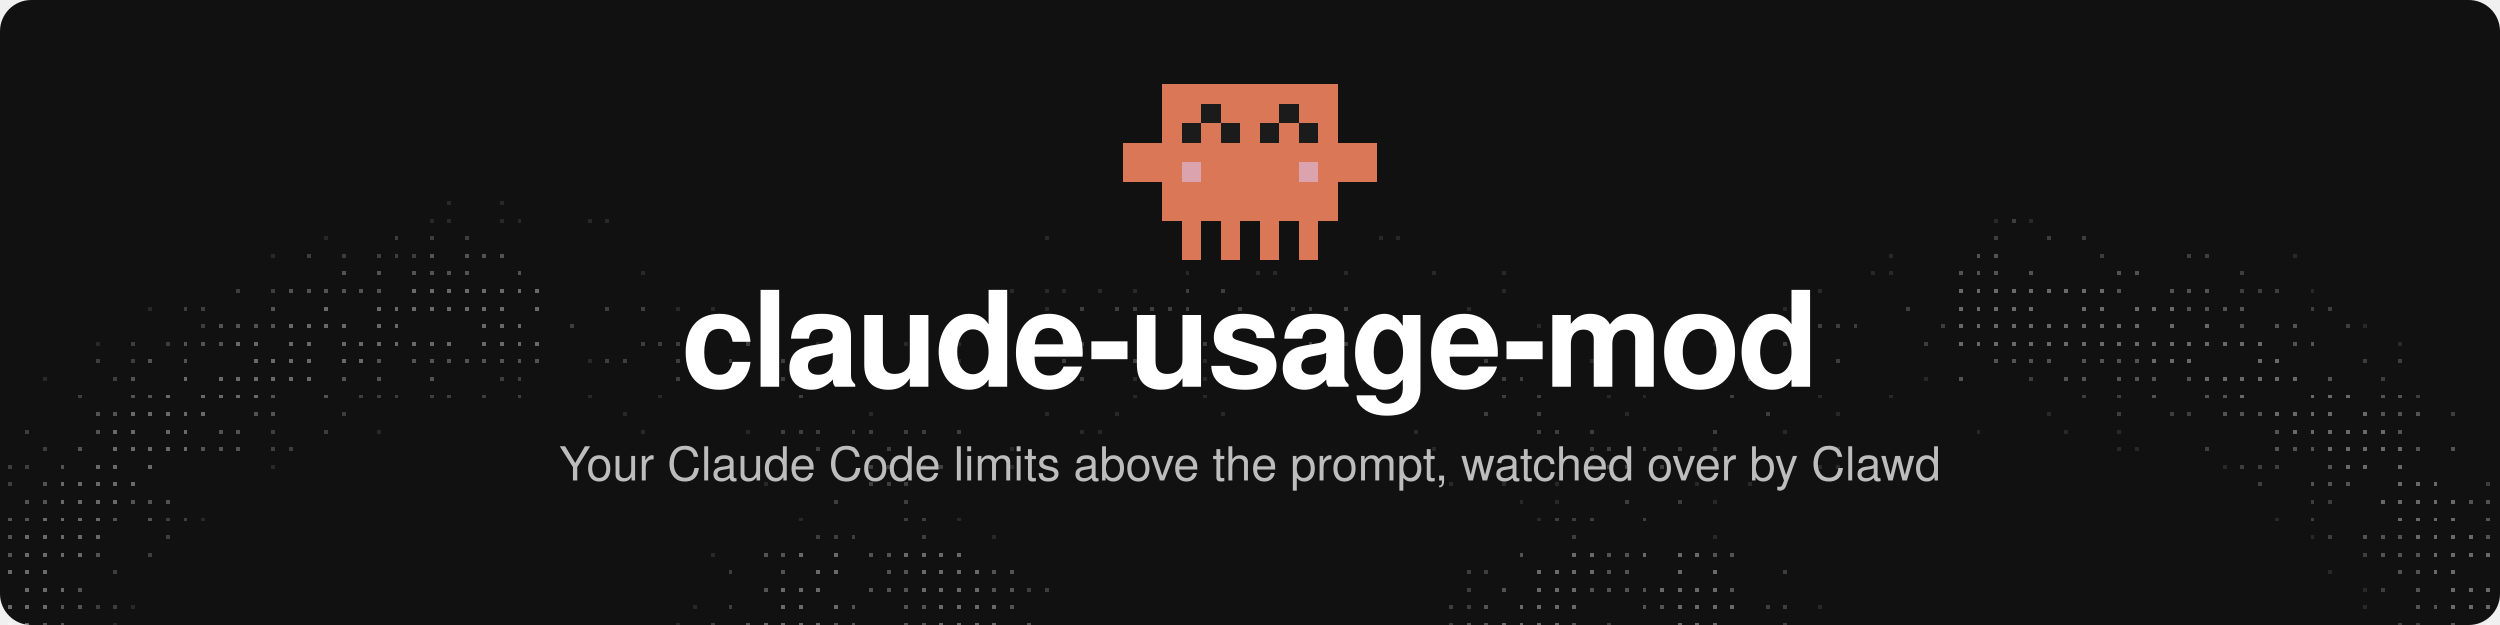
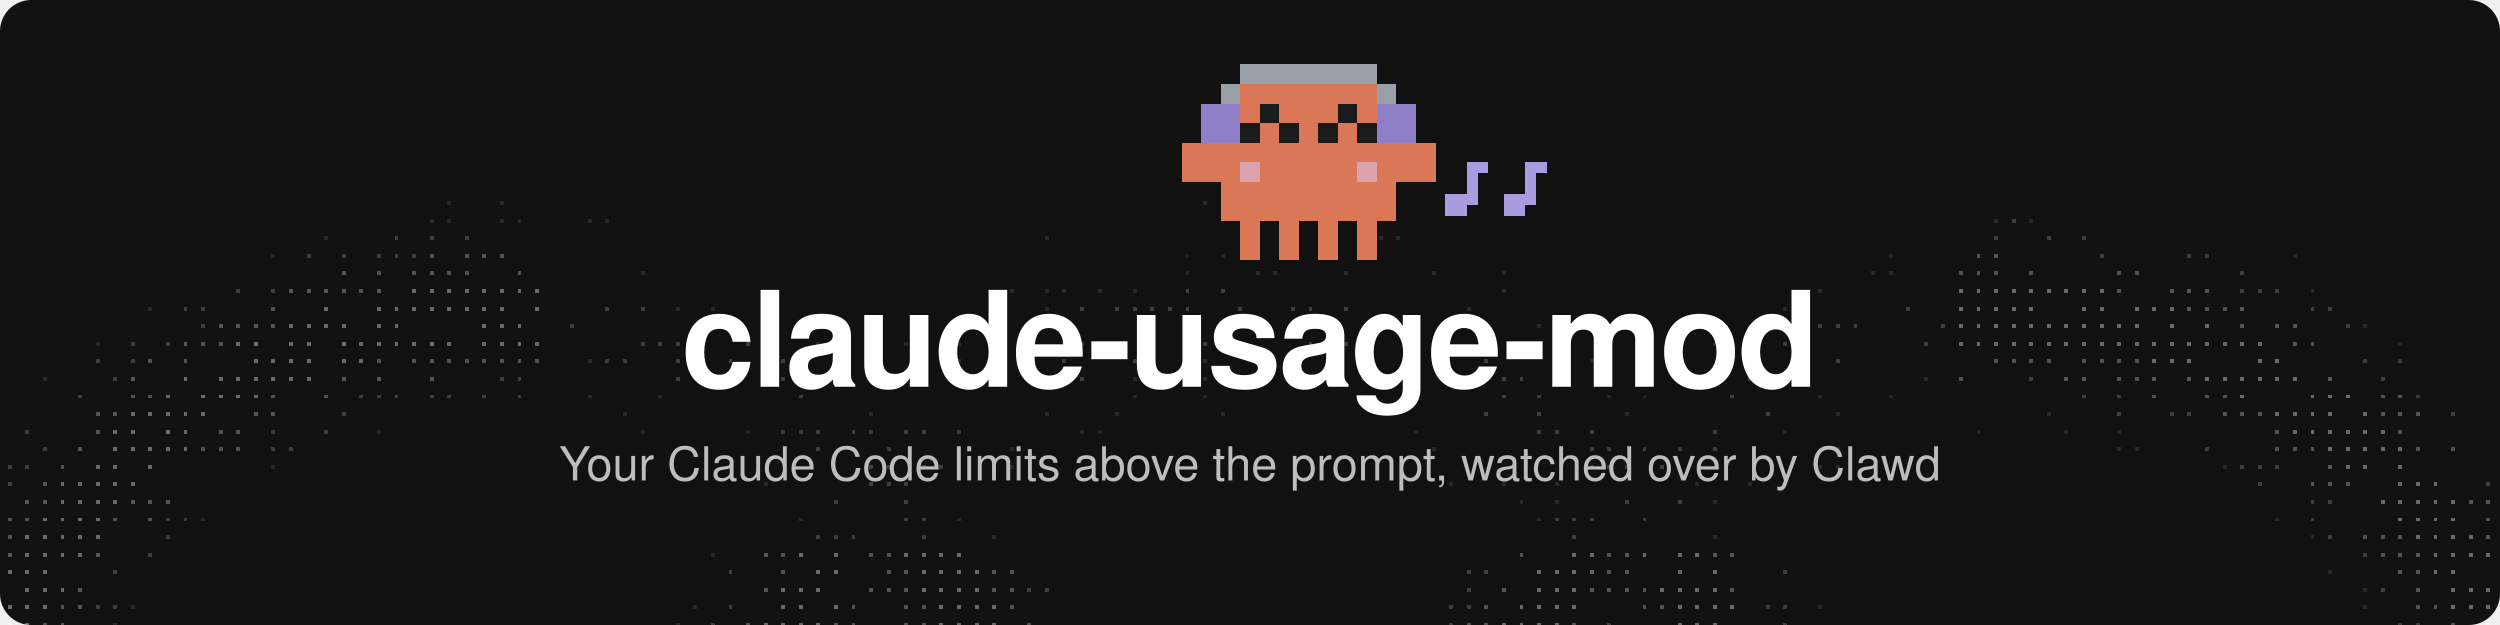
<svg xmlns="http://www.w3.org/2000/svg" width="1280" height="320" viewBox="0 0 1280 320">
  <rect width="1280" height="320" rx="16" fill="#111" />
  <g shape-rendering="crispEdges">
    <path d="M229 103h2v2h-2zM256 103h2v2h-2zM616 103h2v2h-2zM220 112h2v2h-2zM229 112h2v2h-2zM256 112h2v2h-2zM265 112h2v2h-2zM301 112h2v2h-2zM310 112h2v2h-2zM1021 112h2v2h-2zM1039 112h2v2h-2zM166 121h2v2h-2zM535 121h2v2h-2zM706 121h2v2h-2zM715 121h2v2h-2zM139 130h2v2h-2zM607 130h2v2h-2zM625 130h2v2h-2zM967 130h2v2h-2zM1174 130h2v2h-2zM328 139h2v2h-2zM607 139h2v2h-2zM643 139h2v2h-2zM652 139h2v2h-2zM688 139h2v2h-2zM733 139h2v2h-2zM769 139h2v2h-2zM958 139h2v2h-2zM967 139h2v2h-2zM517 148h2v2h-2zM535 148h2v2h-2zM544 148h2v2h-2zM562 148h2v2h-2zM580 148h2v2h-2zM769 148h2v2h-2zM931 148h2v2h-2zM1183 148h2v2h-2zM76 157h2v2h-2zM346 157h2v2h-2zM364 157h2v2h-2zM535 157h2v2h-2zM751 157h2v2h-2zM913 157h2v2h-2zM760 166h2v2h-2zM787 166h2v2h-2zM895 166h2v2h-2zM904 166h2v2h-2zM1210 166h2v2h-2zM49 175h2v2h-2zM418 175h2v2h-2zM463 175h2v2h-2zM481 175h2v2h-2zM490 175h2v2h-2zM508 175h2v2h-2zM877 175h2v2h-2zM1228 175h2v2h-2zM301 184h2v2h-2zM409 184h2v2h-2zM490 184h2v2h-2zM616 184h2v2h-2zM814 184h2v2h-2zM22 193h2v2h-2zM580 193h2v2h-2zM616 193h2v2h-2zM634 193h2v2h-2zM697 193h2v2h-2zM985 193h2v2h-2zM301 202h2v2h-2zM337 202h2v2h-2zM580 202h2v2h-2zM616 202h2v2h-2zM724 202h2v2h-2zM823 202h2v2h-2zM841 202h2v2h-2zM931 202h2v2h-2zM967 202h2v2h-2zM319 211h2v2h-2zM445 211h2v2h-2zM535 211h2v2h-2zM571 211h2v2h-2zM625 211h2v2h-2zM832 211h2v2h-2zM940 211h2v2h-2zM1048 211h2v2h-2zM193 220h2v2h-2zM328 220h2v2h-2zM382 220h2v2h-2zM553 220h2v2h-2zM562 220h2v2h-2zM724 220h2v2h-2zM913 220h2v2h-2zM1012 220h2v2h-2zM1057 220h2v2h-2zM1084 220h2v2h-2zM517 229h2v2h-2zM733 229h2v2h-2zM940 229h2v2h-2zM1084 229h2v2h-2zM1093 229h2v2h-2zM139 238h2v2h-2zM517 238h2v2h-2zM931 238h2v2h-2zM940 238h2v2h-2zM1138 238h2v2h-2zM391 247h2v2h-2zM742 247h2v2h-2zM769 247h2v2h-2zM796 247h2v2h-2zM868 247h2v2h-2zM895 247h2v2h-2zM778 256h2v2h-2zM796 256h2v2h-2zM877 256h2v2h-2zM103 265h2v2h-2zM409 265h2v2h-2zM490 265h2v2h-2zM787 265h2v2h-2zM1165 265h2v2h-2zM508 274h2v2h-2zM877 274h2v2h-2zM1183 274h2v2h-2zM364 283h2v2h-2zM1192 292h2v2h-2zM1210 301h2v2h-2zM67 310h2v2h-2zM355 310h2v2h-2zM931 310h2v2h-2zM1210 310h2v2h-2zM58 319h2v2h-2zM346 319h2v2h-2z" fill="#fff" opacity="0.10" />
    <path d="M1030 112h2v2h-2zM202 121h2v2h-2zM220 121h2v2h-2zM238 121h2v2h-2zM1021 121h2v2h-2zM1048 121h2v2h-2zM1066 121h2v2h-2zM157 130h2v2h-2zM175 130h2v2h-2zM193 130h2v2h-2zM202 130h2v2h-2zM211 130h2v2h-2zM1075 130h2v2h-2zM1120 130h2v2h-2zM1129 130h2v2h-2zM1147 139h2v2h-2zM121 148h2v2h-2zM139 148h2v2h-2zM607 148h2v2h-2zM625 148h2v2h-2zM1147 148h2v2h-2zM1156 148h2v2h-2zM1165 148h2v2h-2zM94 157h2v2h-2zM103 157h2v2h-2zM310 157h2v2h-2zM328 157h2v2h-2zM553 157h2v2h-2zM571 157h2v2h-2zM580 157h2v2h-2zM589 157h2v2h-2zM598 157h2v2h-2zM607 157h2v2h-2zM634 157h2v2h-2zM661 157h2v2h-2zM670 157h2v2h-2zM688 157h2v2h-2zM976 157h2v2h-2zM1183 157h2v2h-2zM1192 157h2v2h-2zM103 166h2v2h-2zM292 166h2v2h-2zM634 166h2v2h-2zM922 166h2v2h-2zM931 166h2v2h-2zM940 166h2v2h-2zM949 166h2v2h-2zM994 166h2v2h-2zM1201 166h2v2h-2zM67 175h2v2h-2zM85 175h2v2h-2zM328 175h2v2h-2zM337 175h2v2h-2zM346 175h2v2h-2zM382 175h2v2h-2zM526 175h2v2h-2zM544 175h2v2h-2zM553 175h2v2h-2zM571 175h2v2h-2zM616 175h2v2h-2zM634 175h2v2h-2zM670 175h2v2h-2zM688 175h2v2h-2zM913 175h2v2h-2zM985 175h2v2h-2zM49 184h2v2h-2zM67 184h2v2h-2zM310 184h2v2h-2zM319 184h2v2h-2zM346 184h2v2h-2zM355 184h2v2h-2zM373 184h2v2h-2zM400 184h2v2h-2zM544 184h2v2h-2zM580 184h2v2h-2zM760 184h2v2h-2zM922 184h2v2h-2zM940 184h2v2h-2zM1210 184h2v2h-2zM1228 184h2v2h-2zM58 193h2v2h-2zM256 193h2v2h-2zM265 193h2v2h-2zM346 193h2v2h-2zM400 193h2v2h-2zM526 193h2v2h-2zM544 193h2v2h-2zM553 193h2v2h-2zM769 193h2v2h-2zM778 193h2v2h-2zM895 193h2v2h-2zM1039 193h2v2h-2zM1219 193h2v2h-2zM40 202h2v2h-2zM184 202h2v2h-2zM193 202h2v2h-2zM202 202h2v2h-2zM220 202h2v2h-2zM229 202h2v2h-2zM247 202h2v2h-2zM265 202h2v2h-2zM409 202h2v2h-2zM769 202h2v2h-2zM787 202h2v2h-2zM886 202h2v2h-2zM1066 202h2v2h-2zM1084 202h2v2h-2zM1237 202h2v2h-2zM175 211h2v2h-2zM760 211h2v2h-2zM787 211h2v2h-2zM904 211h2v2h-2zM1084 211h2v2h-2zM1111 211h2v2h-2zM1120 211h2v2h-2zM1255 211h2v2h-2zM13 220h2v2h-2zM139 220h2v2h-2zM166 220h2v2h-2zM400 220h2v2h-2zM409 220h2v2h-2zM418 220h2v2h-2zM436 220h2v2h-2zM445 220h2v2h-2zM463 220h2v2h-2zM472 220h2v2h-2zM490 220h2v2h-2zM787 220h2v2h-2zM796 220h2v2h-2zM814 220h2v2h-2zM877 220h2v2h-2zM22 229h2v2h-2zM139 229h2v2h-2zM148 229h2v2h-2zM418 229h2v2h-2zM436 229h2v2h-2zM454 229h2v2h-2zM814 229h2v2h-2zM823 229h2v2h-2zM841 229h2v2h-2zM859 229h2v2h-2zM877 229h2v2h-2zM1129 229h2v2h-2zM4 238h2v2h-2zM13 238h2v2h-2zM445 238h2v2h-2zM454 238h2v2h-2zM472 238h2v2h-2zM481 238h2v2h-2zM814 238h2v2h-2zM823 238h2v2h-2zM832 238h2v2h-2zM850 238h2v2h-2zM1147 238h2v2h-2zM1156 238h2v2h-2zM1165 238h2v2h-2zM4 247h2v2h-2zM445 247h2v2h-2zM454 247h2v2h-2zM463 247h2v2h-2zM1156 247h2v2h-2zM1273 247h2v2h-2zM427 256h2v2h-2zM463 256h2v2h-2zM832 256h2v2h-2zM859 256h2v2h-2zM1183 256h2v2h-2zM1192 256h2v2h-2zM85 265h2v2h-2zM94 265h2v2h-2zM463 265h2v2h-2zM472 265h2v2h-2zM796 265h2v2h-2zM805 265h2v2h-2zM814 265h2v2h-2zM841 265h2v2h-2zM1183 265h2v2h-2zM85 274h2v2h-2zM418 274h2v2h-2zM427 274h2v2h-2zM436 274h2v2h-2zM472 274h2v2h-2zM805 274h2v2h-2zM1192 274h2v2h-2zM76 283h2v2h-2zM1210 283h2v2h-2zM58 292h2v2h-2zM373 292h2v2h-2zM751 292h2v2h-2zM760 292h2v2h-2zM913 292h2v2h-2zM526 301h2v2h-2zM535 301h2v2h-2zM751 301h2v2h-2zM1219 301h2v2h-2zM49 310h2v2h-2zM58 310h2v2h-2zM373 310h2v2h-2zM742 310h2v2h-2zM751 310h2v2h-2zM904 310h2v2h-2zM913 310h2v2h-2zM364 319h2v2h-2zM742 319h2v2h-2zM823 319h2v2h-2zM913 319h2v2h-2zM1228 319h2v2h-2zM1237 319h2v2h-2z" fill="#fff" opacity="0.19" />
    <path d="M220 130h2v2h-2zM238 130h2v2h-2zM247 130h2v2h-2zM256 130h2v2h-2zM1012 130h2v2h-2zM1021 130h2v2h-2zM175 139h2v2h-2zM193 139h2v2h-2zM211 139h2v2h-2zM220 139h2v2h-2zM229 139h2v2h-2zM238 139h2v2h-2zM265 139h2v2h-2zM1003 139h2v2h-2zM1012 139h2v2h-2zM1021 139h2v2h-2zM1039 139h2v2h-2zM1084 139h2v2h-2zM1093 139h2v2h-2zM148 148h2v2h-2zM157 148h2v2h-2zM166 148h2v2h-2zM175 148h2v2h-2zM184 148h2v2h-2zM193 148h2v2h-2zM1084 148h2v2h-2zM1111 148h2v2h-2zM1120 148h2v2h-2zM1129 148h2v2h-2zM139 157h2v2h-2zM1120 157h2v2h-2zM1129 157h2v2h-2zM1138 157h2v2h-2zM1147 157h2v2h-2zM112 166h2v2h-2zM121 166h2v2h-2zM130 166h2v2h-2zM139 166h2v2h-2zM1147 166h2v2h-2zM1165 166h2v2h-2zM1174 166h2v2h-2zM94 175h2v2h-2zM103 175h2v2h-2zM112 175h2v2h-2zM1174 175h2v2h-2zM1183 175h2v2h-2zM76 184h2v2h-2zM94 184h2v2h-2zM193 184h2v2h-2zM211 184h2v2h-2zM220 184h2v2h-2zM229 184h2v2h-2zM238 184h2v2h-2zM247 184h2v2h-2zM256 184h2v2h-2zM265 184h2v2h-2zM274 184h2v2h-2zM1021 184h2v2h-2zM1030 184h2v2h-2zM1039 184h2v2h-2zM1048 184h2v2h-2zM1066 184h2v2h-2zM1075 184h2v2h-2zM1084 184h2v2h-2zM1093 184h2v2h-2zM67 193h2v2h-2zM175 193h2v2h-2zM193 193h2v2h-2zM220 193h2v2h-2zM1003 193h2v2h-2zM1057 193h2v2h-2zM1066 193h2v2h-2zM1084 193h2v2h-2zM1093 193h2v2h-2zM1102 193h2v2h-2zM1120 193h2v2h-2zM1192 193h2v2h-2zM67 202h2v2h-2zM76 202h2v2h-2zM139 202h2v2h-2zM166 202h2v2h-2zM1102 202h2v2h-2zM1129 202h2v2h-2zM1138 202h2v2h-2zM1219 202h2v2h-2zM1228 202h2v2h-2zM49 211h2v2h-2zM58 211h2v2h-2zM130 211h2v2h-2zM139 211h2v2h-2zM1138 211h2v2h-2zM1147 211h2v2h-2zM1156 211h2v2h-2zM1219 211h2v2h-2zM1228 211h2v2h-2zM1237 211h2v2h-2zM49 220h2v2h-2zM112 220h2v2h-2zM121 220h2v2h-2zM1165 220h2v2h-2zM1228 220h2v2h-2zM40 229h2v2h-2zM103 229h2v2h-2zM112 229h2v2h-2zM121 229h2v2h-2zM1165 229h2v2h-2zM1174 229h2v2h-2zM1183 229h2v2h-2zM1237 229h2v2h-2zM1255 229h2v2h-2zM31 238h2v2h-2zM1192 238h2v2h-2zM22 247h2v2h-2zM1183 247h2v2h-2zM1192 247h2v2h-2zM1201 247h2v2h-2zM13 256h2v2h-2zM22 256h2v2h-2zM67 256h2v2h-2zM76 256h2v2h-2zM85 256h2v2h-2zM1264 256h2v2h-2zM1273 256h2v2h-2zM4 265h2v2h-2zM13 265h2v2h-2zM58 265h2v2h-2zM76 265h2v2h-2zM1273 265h2v2h-2zM4 274h2v2h-2zM1210 274h2v2h-2zM1219 274h2v2h-2zM1228 274h2v2h-2zM1273 274h2v2h-2zM4 283h2v2h-2zM49 283h2v2h-2zM391 283h2v2h-2zM400 283h2v2h-2zM445 283h2v2h-2zM454 283h2v2h-2zM778 283h2v2h-2zM823 283h2v2h-2zM832 283h2v2h-2zM877 283h2v2h-2zM886 283h2v2h-2zM1219 283h2v2h-2zM1228 283h2v2h-2zM1237 283h2v2h-2zM400 292h2v2h-2zM454 292h2v2h-2zM463 292h2v2h-2zM508 292h2v2h-2zM517 292h2v2h-2zM823 292h2v2h-2zM832 292h2v2h-2zM1228 292h2v2h-2zM1237 292h2v2h-2zM40 301h2v2h-2zM391 301h2v2h-2zM445 301h2v2h-2zM454 301h2v2h-2zM463 301h2v2h-2zM508 301h2v2h-2zM517 301h2v2h-2zM769 301h2v2h-2zM814 301h2v2h-2zM823 301h2v2h-2zM832 301h2v2h-2zM841 301h2v2h-2zM886 301h2v2h-2zM1237 301h2v2h-2zM31 310h2v2h-2zM40 310h2v2h-2zM436 310h2v2h-2zM463 310h2v2h-2zM472 310h2v2h-2zM517 310h2v2h-2zM760 310h2v2h-2zM841 310h2v2h-2zM850 310h2v2h-2zM1237 310h2v2h-2zM1246 310h2v2h-2zM22 319h2v2h-2zM31 319h2v2h-2zM382 319h2v2h-2zM427 319h2v2h-2zM436 319h2v2h-2zM463 319h2v2h-2zM472 319h2v2h-2zM526 319h2v2h-2zM751 319h2v2h-2zM760 319h2v2h-2zM805 319h2v2h-2zM1255 319h2v2h-2z" fill="#fff" opacity="0.28" />
    <path d="M211 148h2v2h-2zM220 148h2v2h-2zM229 148h2v2h-2zM238 148h2v2h-2zM247 148h2v2h-2zM256 148h2v2h-2zM265 148h2v2h-2zM274 148h2v2h-2zM1003 148h2v2h-2zM1012 148h2v2h-2zM1021 148h2v2h-2zM1030 148h2v2h-2zM1039 148h2v2h-2zM1048 148h2v2h-2zM1057 148h2v2h-2zM1066 148h2v2h-2zM1075 148h2v2h-2zM166 157h2v2h-2zM193 157h2v2h-2zM202 157h2v2h-2zM211 157h2v2h-2zM220 157h2v2h-2zM229 157h2v2h-2zM238 157h2v2h-2zM247 157h2v2h-2zM256 157h2v2h-2zM274 157h2v2h-2zM1003 157h2v2h-2zM1012 157h2v2h-2zM1021 157h2v2h-2zM1030 157h2v2h-2zM1039 157h2v2h-2zM1066 157h2v2h-2zM1075 157h2v2h-2zM1093 157h2v2h-2zM1102 157h2v2h-2zM1111 157h2v2h-2zM148 166h2v2h-2zM157 166h2v2h-2zM166 166h2v2h-2zM175 166h2v2h-2zM193 166h2v2h-2zM202 166h2v2h-2zM247 166h2v2h-2zM256 166h2v2h-2zM265 166h2v2h-2zM1003 166h2v2h-2zM1012 166h2v2h-2zM1021 166h2v2h-2zM1030 166h2v2h-2zM1039 166h2v2h-2zM1048 166h2v2h-2zM1057 166h2v2h-2zM1066 166h2v2h-2zM1075 166h2v2h-2zM1084 166h2v2h-2zM1093 166h2v2h-2zM1111 166h2v2h-2zM1129 166h2v2h-2zM121 175h2v2h-2zM130 175h2v2h-2zM148 175h2v2h-2zM157 175h2v2h-2zM175 175h2v2h-2zM184 175h2v2h-2zM193 175h2v2h-2zM202 175h2v2h-2zM211 175h2v2h-2zM220 175h2v2h-2zM229 175h2v2h-2zM247 175h2v2h-2zM256 175h2v2h-2zM265 175h2v2h-2zM274 175h2v2h-2zM1003 175h2v2h-2zM1012 175h2v2h-2zM1021 175h2v2h-2zM1030 175h2v2h-2zM1039 175h2v2h-2zM1048 175h2v2h-2zM1057 175h2v2h-2zM1066 175h2v2h-2zM1075 175h2v2h-2zM1084 175h2v2h-2zM1093 175h2v2h-2zM1102 175h2v2h-2zM1111 175h2v2h-2zM1120 175h2v2h-2zM1129 175h2v2h-2zM1138 175h2v2h-2zM1147 175h2v2h-2zM1156 175h2v2h-2zM130 184h2v2h-2zM139 184h2v2h-2zM148 184h2v2h-2zM157 184h2v2h-2zM175 184h2v2h-2zM184 184h2v2h-2zM1102 184h2v2h-2zM1111 184h2v2h-2zM1120 184h2v2h-2zM1156 184h2v2h-2zM1165 184h2v2h-2zM94 193h2v2h-2zM112 193h2v2h-2zM121 193h2v2h-2zM130 193h2v2h-2zM139 193h2v2h-2zM148 193h2v2h-2zM157 193h2v2h-2zM1129 193h2v2h-2zM1138 193h2v2h-2zM1147 193h2v2h-2zM1156 193h2v2h-2zM1165 193h2v2h-2zM1174 193h2v2h-2zM85 202h2v2h-2zM103 202h2v2h-2zM112 202h2v2h-2zM121 202h2v2h-2zM130 202h2v2h-2zM1147 202h2v2h-2zM1183 202h2v2h-2zM1192 202h2v2h-2zM1201 202h2v2h-2zM67 211h2v2h-2zM76 211h2v2h-2zM85 211h2v2h-2zM94 211h2v2h-2zM103 211h2v2h-2zM1165 211h2v2h-2zM1174 211h2v2h-2zM1183 211h2v2h-2zM1192 211h2v2h-2zM1210 211h2v2h-2zM58 220h2v2h-2zM67 220h2v2h-2zM85 220h2v2h-2zM94 220h2v2h-2zM1174 220h2v2h-2zM1183 220h2v2h-2zM1192 220h2v2h-2zM1201 220h2v2h-2zM1210 220h2v2h-2zM1219 220h2v2h-2zM58 229h2v2h-2zM67 229h2v2h-2zM76 229h2v2h-2zM85 229h2v2h-2zM94 229h2v2h-2zM1192 229h2v2h-2zM1201 229h2v2h-2zM1210 229h2v2h-2zM1219 229h2v2h-2zM1228 229h2v2h-2zM49 238h2v2h-2zM58 238h2v2h-2zM76 238h2v2h-2zM1201 238h2v2h-2zM1210 238h2v2h-2zM1228 238h2v2h-2zM31 247h2v2h-2zM40 247h2v2h-2zM49 247h2v2h-2zM58 247h2v2h-2zM67 247h2v2h-2zM1228 247h2v2h-2zM1237 247h2v2h-2zM1246 247h2v2h-2zM31 256h2v2h-2zM40 256h2v2h-2zM49 256h2v2h-2zM58 256h2v2h-2zM1219 256h2v2h-2zM1228 256h2v2h-2zM1237 256h2v2h-2zM1246 256h2v2h-2zM1255 256h2v2h-2zM22 265h2v2h-2zM31 265h2v2h-2zM40 265h2v2h-2zM49 265h2v2h-2zM1228 265h2v2h-2zM1237 265h2v2h-2zM1246 265h2v2h-2zM1255 265h2v2h-2zM13 274h2v2h-2zM22 274h2v2h-2zM31 274h2v2h-2zM40 274h2v2h-2zM49 274h2v2h-2zM1237 274h2v2h-2zM1246 274h2v2h-2zM1255 274h2v2h-2zM1264 274h2v2h-2zM13 283h2v2h-2zM22 283h2v2h-2zM31 283h2v2h-2zM40 283h2v2h-2zM409 283h2v2h-2zM427 283h2v2h-2zM463 283h2v2h-2zM472 283h2v2h-2zM481 283h2v2h-2zM490 283h2v2h-2zM805 283h2v2h-2zM814 283h2v2h-2zM841 283h2v2h-2zM859 283h2v2h-2zM868 283h2v2h-2zM1246 283h2v2h-2zM1255 283h2v2h-2zM1264 283h2v2h-2zM1273 283h2v2h-2zM4 292h2v2h-2zM13 292h2v2h-2zM22 292h2v2h-2zM418 292h2v2h-2zM427 292h2v2h-2zM472 292h2v2h-2zM481 292h2v2h-2zM490 292h2v2h-2zM499 292h2v2h-2zM787 292h2v2h-2zM796 292h2v2h-2zM805 292h2v2h-2zM814 292h2v2h-2zM859 292h2v2h-2zM877 292h2v2h-2zM1246 292h2v2h-2zM1255 292h2v2h-2zM13 301h2v2h-2zM22 301h2v2h-2zM31 301h2v2h-2zM400 301h2v2h-2zM409 301h2v2h-2zM418 301h2v2h-2zM472 301h2v2h-2zM481 301h2v2h-2zM490 301h2v2h-2zM499 301h2v2h-2zM787 301h2v2h-2zM796 301h2v2h-2zM805 301h2v2h-2zM850 301h2v2h-2zM859 301h2v2h-2zM868 301h2v2h-2zM877 301h2v2h-2zM1255 301h2v2h-2zM1264 301h2v2h-2zM1273 301h2v2h-2zM4 310h2v2h-2zM13 310h2v2h-2zM22 310h2v2h-2zM400 310h2v2h-2zM409 310h2v2h-2zM427 310h2v2h-2zM481 310h2v2h-2zM490 310h2v2h-2zM499 310h2v2h-2zM508 310h2v2h-2zM778 310h2v2h-2zM787 310h2v2h-2zM796 310h2v2h-2zM805 310h2v2h-2zM859 310h2v2h-2zM868 310h2v2h-2zM877 310h2v2h-2zM886 310h2v2h-2zM1255 310h2v2h-2zM1264 310h2v2h-2zM1273 310h2v2h-2zM4 319h2v2h-2zM13 319h2v2h-2zM391 319h2v2h-2zM400 319h2v2h-2zM409 319h2v2h-2zM418 319h2v2h-2zM481 319h2v2h-2zM490 319h2v2h-2zM499 319h2v2h-2zM508 319h2v2h-2zM769 319h2v2h-2zM778 319h2v2h-2zM787 319h2v2h-2zM796 319h2v2h-2zM859 319h2v2h-2zM868 319h2v2h-2zM877 319h2v2h-2zM1273 319h2v2h-2z" fill="#fff" opacity="0.37" />
  </g>
  <g transform="translate(565 18) scale(5)" shape-rendering="crispEdges">
-     <g transform="translate(2 5)">
+     <g transform="translate(8 5)">
+       <path d="M6 14h2v2h-2zM10 14h2v2h-2zM14 14h2v2h-2zM18 14h2v2h-2zM6 16h2v2h-2zM10 16h2v2h-2zM14 16h2v2h-2z" fill="#D97757" />
      <g>
-         <animateTransform attributeName="transform" type="translate" values="0 0;0 -2;0 0" keyTimes="0;0.9;0.95" dur="5s" calcMode="discrete" repeatCount="indefinite" />
-         <path d="M4 0h2v2h-2zM6 0h2v2h-2zM8 0h2v2h-2zM10 0h2v2h-2zM12 0h2v2h-2zM14 0h2v2h-2zM16 0h2v2h-2zM18 0h2v2h-2zM20 0h2v2h-2zM4 2h2v2h-2zM6 2h2v2h-2zM8 2h2v2h-2zM10 2h2v2h-2zM12 2h2v2h-2zM14 2h2v2h-2zM16 2h2v2h-2zM18 2h2v2h-2zM20 2h2v2h-2zM4 4h2v2h-2zM6 4h2v2h-2zM8 4h2v2h-2zM10 4h2v2h-2zM12 4h2v2h-2zM14 4h2v2h-2zM16 4h2v2h-2zM18 4h2v2h-2zM20 4h2v2h-2zM4 6h2v2h-2zM6 6h2v2h-2zM8 6h2v2h-2zM10 6h2v2h-2zM12 6h2v2h-2zM14 6h2v2h-2zM16 6h2v2h-2zM18 6h2v2h-2zM20 6h2v2h-2zM4 8h2v2h-2zM6 8h2v2h-2zM8 8h2v2h-2zM10 8h2v2h-2zM12 8h2v2h-2zM14 8h2v2h-2zM16 8h2v2h-2zM18 8h2v2h-2zM20 8h2v2h-2zM4 10h2v2h-2zM6 10h2v2h-2zM8 10h2v2h-2zM10 10h2v2h-2zM12 10h2v2h-2zM14 10h2v2h-2zM16 10h2v2h-2zM18 10h2v2h-2zM20 10h2v2h-2zM4 12h2v2h-2zM6 12h2v2h-2zM8 12h2v2h-2zM10 12h2v2h-2zM12 12h2v2h-2zM14 12h2v2h-2zM16 12h2v2h-2zM18 12h2v2h-2zM20 12h2v2h-2z" fill="#D97757" />
-         <path d="M0 6h2v2h-2zM2 6h2v2h-2zM22 6h2v2h-2zM24 6h2v2h-2zM0 8h2v2h-2zM2 8h2v2h-2zM22 8h2v2h-2zM24 8h2v2h-2z" fill="#D97757" />
-         <path d="M6 14h2v2h-2zM10 14h2v2h-2zM14 14h2v2h-2zM18 14h2v2h-2zM6 16h2v2h-2zM10 16h2v2h-2zM14 16h2v2h-2zM18 16h2v2h-2z" fill="#D97757" />
-         <path d="M8 2h2v2h-2zM16 2h2v2h-2zM6 4h2v2h-2zM10 4h2v2h-2zM14 4h2v2h-2zM18 4h2v2h-2z" fill="#1b1b1b" />
-         <path d="M6 8h2v2h-2zM18 8h2v2h-2z" fill="#dba3ae" />
+         <path d="M18 16h2v2h-2z" fill="#D97757" />
+         <animate attributeName="opacity" values="1;0" keyTimes="0;0.5" calcMode="discrete" dur="1.4s" repeatCount="indefinite" />
      </g>
-       <g opacity="0" transform="translate(27 8)">
-         <path d="M1.2 0h1.2v1.2h-1.2zM3.6 0h1.2v1.2h-1.2zM0 1.2h1.2v1.2h-1.2zM1.2 1.2h1.2v1.2h-1.2zM2.4 1.2h1.2v1.2h-1.2zM3.6 1.2h1.2v1.2h-1.2zM4.8 1.2h1.2v1.2h-1.2zM1.2 2.4h1.2v1.2h-1.2zM2.4 2.4h1.2v1.2h-1.2zM3.6 2.4h1.2v1.2h-1.2zM2.4 3.6h1.2v1.2h-1.2z" fill="#cf8a98" />
-         <animateTransform attributeName="transform" type="translate" values="27 8;27 5;27 2;27 -1" keyTimes="0;0.62;0.72;0.82" calcMode="discrete" dur="8s" repeatCount="indefinite" />
-         <animate attributeName="opacity" values="0;1;1;1;0" keyTimes="0;0.6;0.72;0.82;0.92" calcMode="discrete" dur="8s" repeatCount="indefinite" />
+       <path d="M4 0h2v2h-2zM6 0h2v2h-2zM8 0h2v2h-2zM10 0h2v2h-2zM12 0h2v2h-2zM14 0h2v2h-2zM16 0h2v2h-2zM18 0h2v2h-2zM20 0h2v2h-2zM4 2h2v2h-2zM6 2h2v2h-2zM8 2h2v2h-2zM10 2h2v2h-2zM12 2h2v2h-2zM14 2h2v2h-2zM16 2h2v2h-2zM18 2h2v2h-2zM20 2h2v2h-2zM4 4h2v2h-2zM6 4h2v2h-2zM8 4h2v2h-2zM10 4h2v2h-2zM12 4h2v2h-2zM14 4h2v2h-2zM16 4h2v2h-2zM18 4h2v2h-2zM20 4h2v2h-2zM4 6h2v2h-2zM6 6h2v2h-2zM8 6h2v2h-2zM10 6h2v2h-2zM12 6h2v2h-2zM14 6h2v2h-2zM16 6h2v2h-2zM18 6h2v2h-2zM20 6h2v2h-2zM4 8h2v2h-2zM6 8h2v2h-2zM8 8h2v2h-2zM10 8h2v2h-2zM12 8h2v2h-2zM14 8h2v2h-2zM16 8h2v2h-2zM18 8h2v2h-2zM20 8h2v2h-2zM4 10h2v2h-2zM6 10h2v2h-2zM8 10h2v2h-2zM10 10h2v2h-2zM12 10h2v2h-2zM14 10h2v2h-2zM16 10h2v2h-2zM18 10h2v2h-2zM20 10h2v2h-2zM4 12h2v2h-2zM6 12h2v2h-2zM8 12h2v2h-2zM10 12h2v2h-2zM12 12h2v2h-2zM14 12h2v2h-2zM16 12h2v2h-2zM18 12h2v2h-2zM20 12h2v2h-2z" fill="#D97757" />
+       <path d="M6 -2h2v2h-2zM8 -2h2v2h-2zM10 -2h2v2h-2zM12 -2h2v2h-2zM14 -2h2v2h-2zM16 -2h2v2h-2zM18 -2h2v2h-2zM4 0h2v2h-2zM20 0h2v2h-2z" fill="#9aa0a8" />
+       <path d="M2 2h2v2h-2zM4 2h2v2h-2zM20 2h2v2h-2zM22 2h2v2h-2zM2 4h2v2h-2zM4 4h2v2h-2zM20 4h2v2h-2zM22 4h2v2h-2z" fill="#8f7fc9" />
+       <path d="M8 2h2v2h-2zM16 2h2v2h-2zM6 4h2v2h-2zM10 4h2v2h-2zM14 4h2v2h-2zM18 4h2v2h-2z" fill="#1b1b1b" />
+       <path d="M6 8h2v2h-2zM18 8h2v2h-2z" fill="#dba3ae" />
+       <path d="M0 6h2v2h-2zM2 6h2v2h-2zM22 6h2v2h-2zM24 6h2v2h-2zM0 8h2v2h-2zM2 8h2v2h-2zM22 8h2v2h-2zM24 8h2v2h-2z" fill="#D97757" />
+       <g transform="translate(27 8)">
+         <path d="M2.2 0h1.1v1.1h-1.1zM3.3 0h1.1v1.1h-1.1zM2.2 1.1h1.1v1.1h-1.1zM2.2 2.2h1.1v1.1h-1.1zM0 3.3h1.1v1.1h-1.1zM1.1 3.3h1.1v1.1h-1.1zM2.2 3.3h1.1v1.1h-1.1zM0 4.4h1.1v1.1h-1.1zM1.1 4.4h1.1v1.1h-1.1z" fill="#a99be0" />
+         <animateTransform attributeName="transform" type="translate" values="27 8;27 5;27 2;27 -1" keyTimes="0;0.25;0.5;0.75" calcMode="discrete" dur="3.2s" begin="-0s" repeatCount="indefinite" />
+         <animate attributeName="opacity" values="1;1;1;0" keyTimes="0;0.25;0.5;0.75" calcMode="discrete" dur="3.2s" begin="-0s" repeatCount="indefinite" />
+       </g>
+       <g transform="translate(33 8)">
+         <path d="M2.2 0h1.1v1.1h-1.1zM3.3 0h1.1v1.1h-1.1zM2.2 1.1h1.1v1.1h-1.1zM2.2 2.2h1.1v1.1h-1.1zM0 3.3h1.1v1.1h-1.1zM1.1 3.3h1.1v1.1h-1.1zM2.2 3.3h1.1v1.1h-1.1zM0 4.4h1.1v1.1h-1.1zM1.1 4.4h1.1v1.1h-1.1z" fill="#a99be0" />
+         <animateTransform attributeName="transform" type="translate" values="33 8;33 5;33 2;33 -1" keyTimes="0;0.25;0.5;0.75" calcMode="discrete" dur="3.2s" begin="-1.6s" repeatCount="indefinite" />
+         <animate attributeName="opacity" values="1;1;1;0" keyTimes="0;0.25;0.5;0.75" calcMode="discrete" dur="3.2s" begin="-1.6s" repeatCount="indefinite" />
      </g>
    </g>
  </g>
  <text x="640" y="198" text-anchor="middle" fill="#fff" style="font: 700 68px -apple-system, 'Segoe UI', Helvetica, Arial, sans-serif; letter-spacing: -1.5px">claude-usage-mod</text>
  <text x="640" y="246" text-anchor="middle" fill="#bdbdbd" style="font: 400 24px -apple-system, 'Segoe UI', Helvetica, Arial, sans-serif">Your Claude Code limits above the prompt, watched over by Clawd</text>
</svg>
